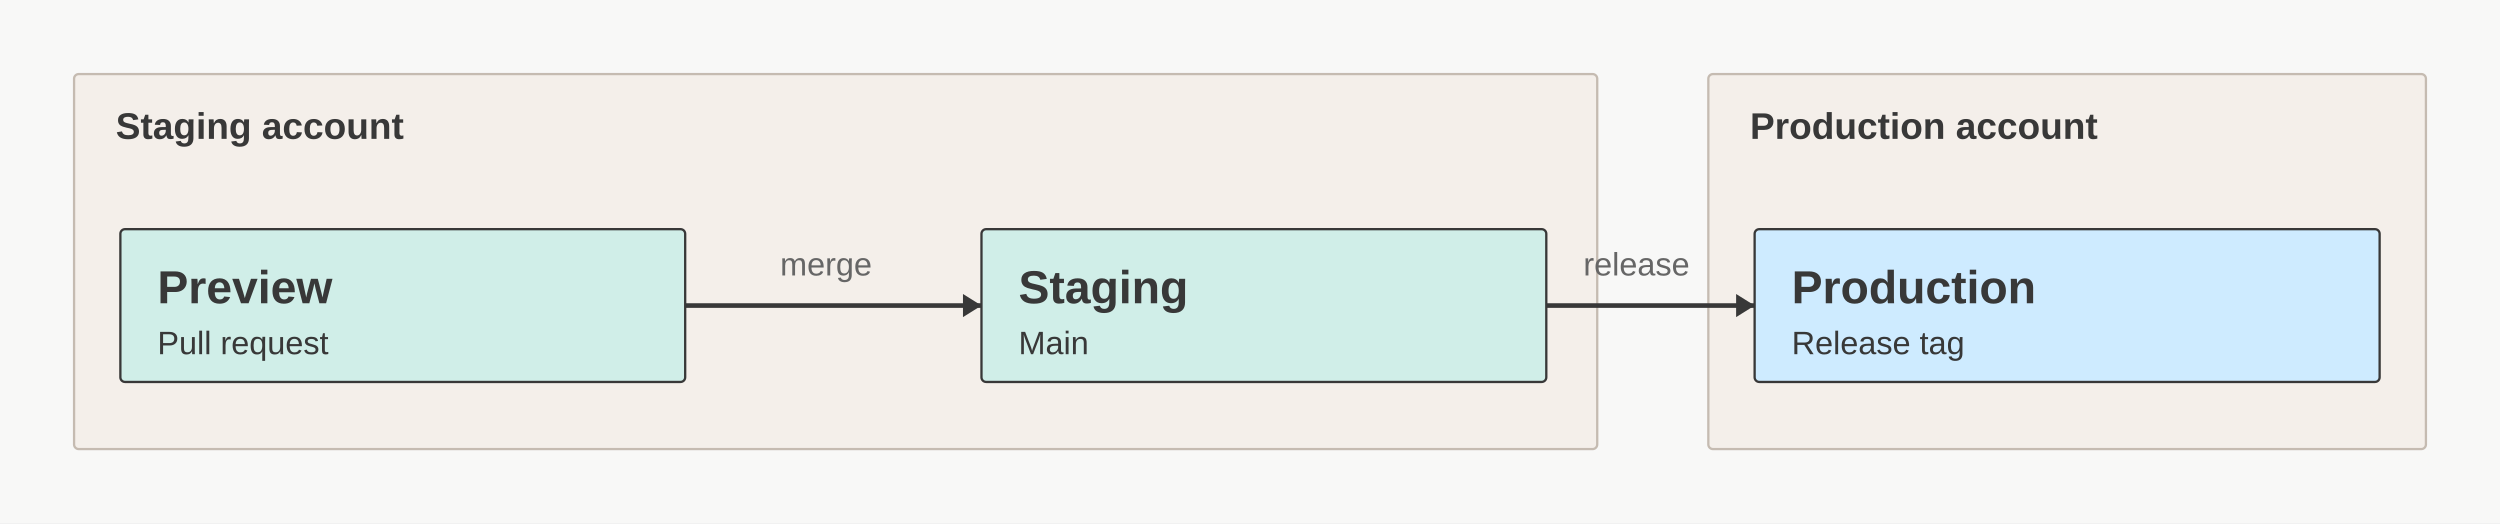
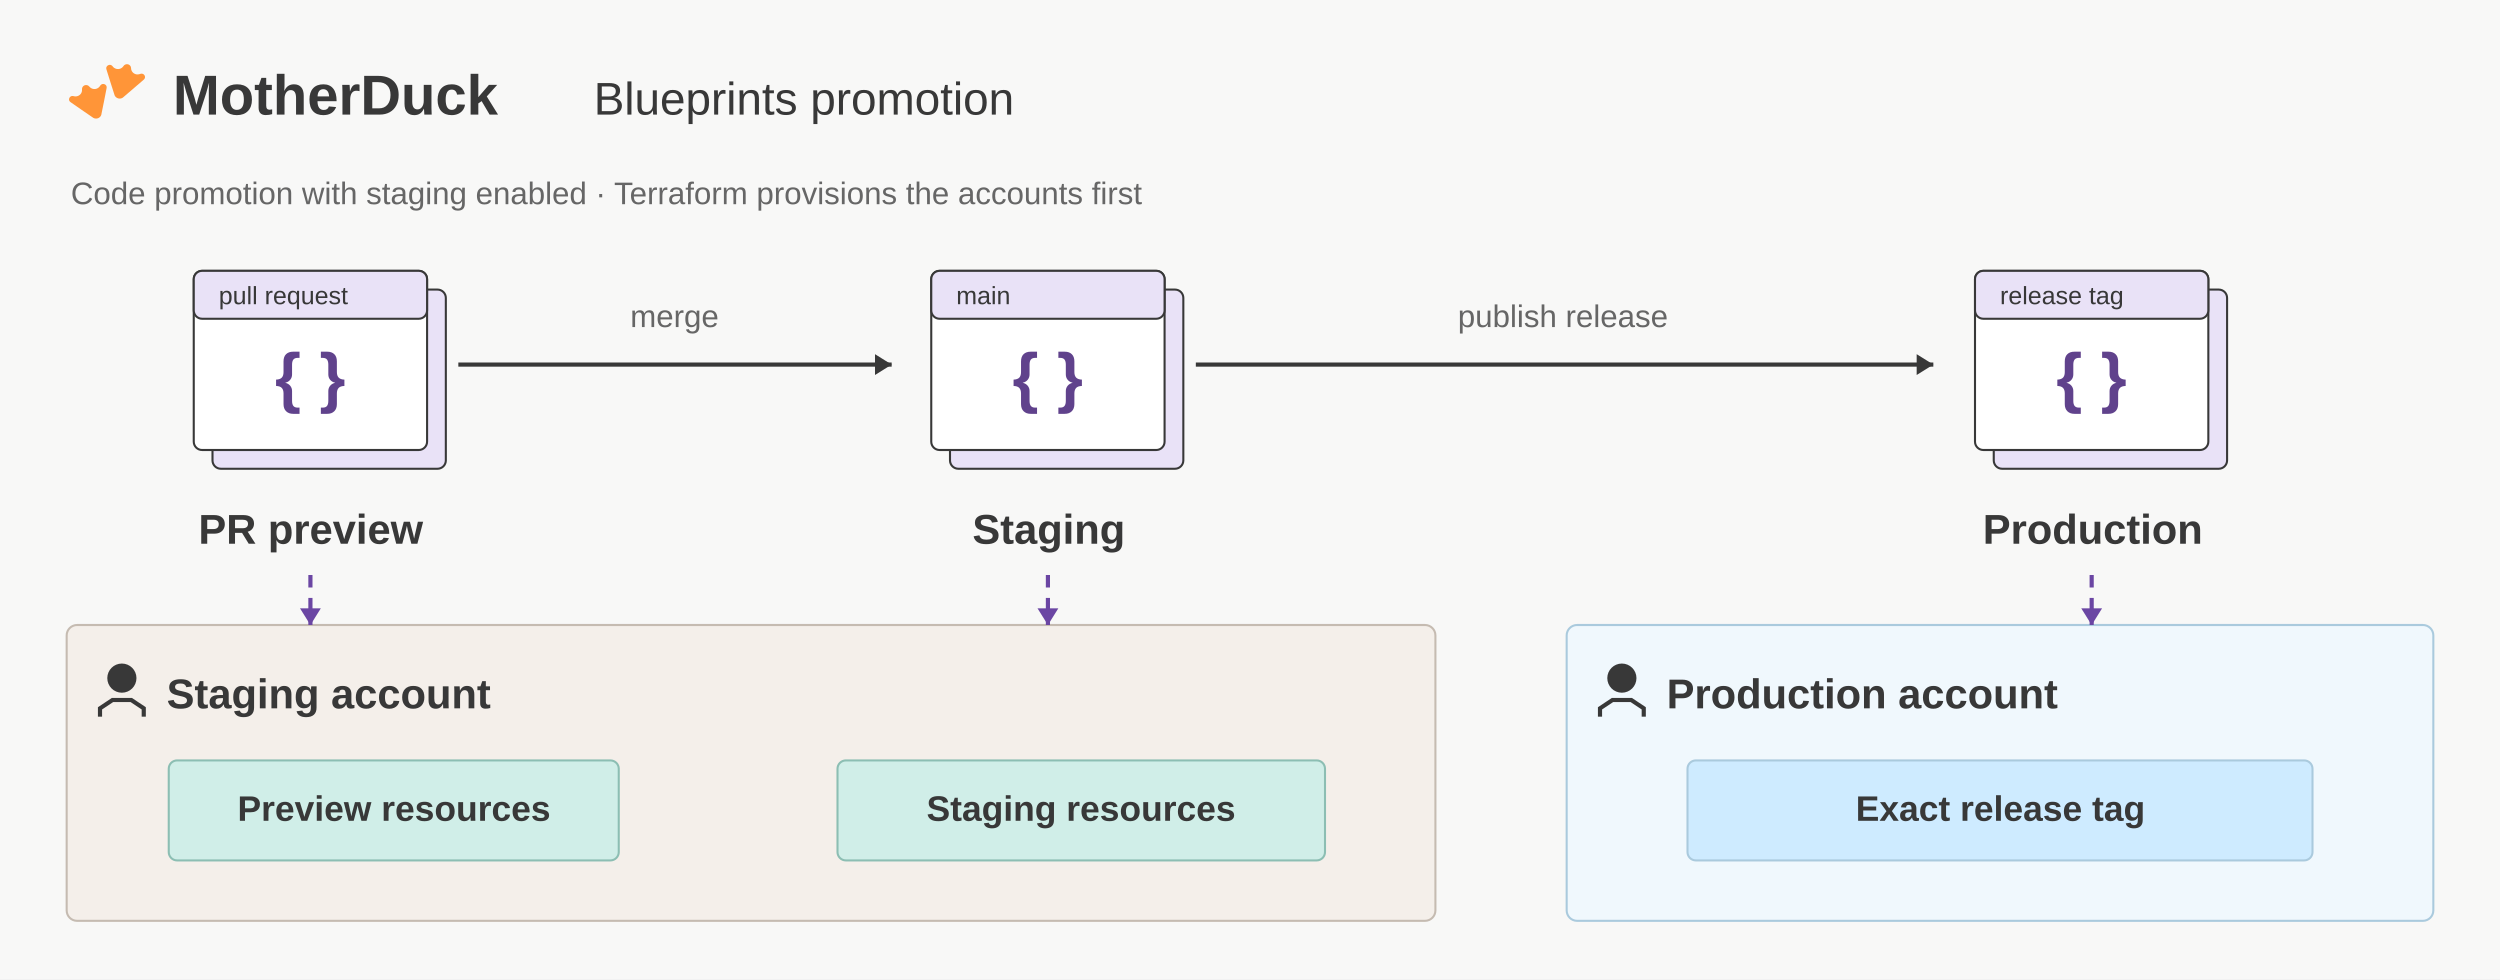
- <svg xmlns="http://www.w3.org/2000/svg" width="1080" height="226" viewBox="0 0 1080 226" role="img" aria-labelledby="title desc">
-   <rect width="1080" height="226" fill="#F8F8F7" />
-   <rect x="32" y="32" width="658" height="162" rx="2" fill="#F4EFEA" stroke="#C5BBB1" />
-   <text x="50" y="60" fill="#383838" font-family="Arial, sans-serif" font-size="16" font-weight="700">Staging account</text>
-   <rect x="738" y="32" width="310" height="162" rx="2" fill="#F4EFEA" stroke="#C5BBB1" />
-   <text x="756" y="60" fill="#383838" font-family="Arial, sans-serif" font-size="16" font-weight="700">Production account</text>
-   <rect x="52" y="99" width="244" height="66" rx="2" fill="#D0EEE8" stroke="#383838" />
-   <text x="68" y="131" fill="#383838" font-family="Arial, sans-serif" font-size="20" font-weight="700">Preview</text>
-   <text x="68" y="153" fill="#383838" font-family="Arial, sans-serif" font-size="14" font-weight="400">Pull request</text>
-   <rect x="424" y="99" width="244" height="66" rx="2" fill="#D0EEE8" stroke="#383838" />
-   <text x="440" y="131" fill="#383838" font-family="Arial, sans-serif" font-size="20" font-weight="700">Staging</text>
-   <text x="440" y="153" fill="#383838" font-family="Arial, sans-serif" font-size="14" font-weight="400">Main</text>
-   <rect x="758" y="99" width="270" height="66" rx="2" fill="#CEEBFF" stroke="#383838" />
-   <text x="774" y="131" fill="#383838" font-family="Arial, sans-serif" font-size="20" font-weight="700">Production</text>
-   <text x="774" y="153" fill="#383838" font-family="Arial, sans-serif" font-size="14" font-weight="400">Release tag</text>
-   <polyline points="296,132 424,132" fill="none" stroke="#383838" stroke-width="2" />
-   <polygon points="424,132 416,127 416,137" fill="#383838" />
-   <text x="337" y="119" fill="#666666" font-family="Arial, sans-serif" font-size="14" font-weight="400">merge</text>
-   <polyline points="668,132 758,132" fill="none" stroke="#383838" stroke-width="2" />
-   <polygon points="758,132 750,127 750,137" fill="#383838" />
-   <text x="684" y="119" fill="#666666" font-family="Arial, sans-serif" font-size="14" font-weight="400">release</text>
+ <svg xmlns="http://www.w3.org/2000/svg" width="1200" height="470" viewBox="0 0 1200 470" role="img" aria-labelledby="title desc">
+   <rect width="1200" height="470" fill="#F8F8F7" />
+   <g transform="translate(32 26) scale(1.52)">
+     <path d="M1.221 15.147C1.221 15.147 8.015 19.886 8.429 20.123C8.828 20.359 9.412 20.414 9.924 20.22C10.437 20.025 10.822 19.581 10.936 19.136C11.064 18.691 12.617 10.685 12.617 10.685C12.631 10.574 12.674 10.254 12.503 9.948C12.26 9.531 11.719 9.309 11.235 9.448C10.968 9.525 10.74 9.698 10.594 9.934C10.508 10.087 10.352 10.338 10.067 10.56C9.853 10.727 9.64 10.824 9.54 10.865C8.671 11.213 7.702 10.921 7.147 10.226C6.805 9.796 6.192 9.629 5.651 9.837C5.395 9.937 5.177 10.117 5.031 10.349C4.885 10.582 4.818 10.855 4.839 11.13C4.939 11.992 4.44 12.853 3.557 13.201C3.105 13.373 2.608 13.388 2.146 13.242C2.046 13.214 1.691 13.131 1.335 13.326C0.893 13.548 0.665 14.076 0.779 14.549C0.864 14.868 1.121 15.077 1.221 15.147Z" fill="#FF9538" />
+     <path d="M12.545 4.764C12.545 4.764 14.967 12.575 15.138 12.992C15.309 13.423 15.736 13.812 16.263 13.965C16.791 14.118 17.375 13.993 17.745 13.715C18.115 13.437 24.369 8.03 24.369 8.03C24.563 7.861 24.694 7.631 24.739 7.377C24.811 6.905 24.512 6.404 24.056 6.223C23.794 6.127 23.506 6.127 23.244 6.223C23.087 6.293 22.802 6.39 22.446 6.404C22.161 6.418 21.948 6.363 21.834 6.334C20.936 6.084 20.337 5.278 20.337 4.403C20.329 4.129 20.233 3.866 20.064 3.651C19.895 3.436 19.661 3.28 19.397 3.207C18.828 3.054 18.244 3.291 17.945 3.749C17.474 4.5 16.548 4.875 15.637 4.625C15.152 4.486 14.753 4.194 14.497 3.819C14.426 3.735 14.198 3.457 13.799 3.388C13.315 3.305 12.788 3.583 12.588 4.014C12.431 4.347 12.517 4.652 12.545 4.764Z" fill="#FF9538" />
+   </g>
+   <text x="83" y="55" fill="#383838" font-family="Arial, sans-serif" font-size="27" font-weight="700">MotherDuck</text>
+   <text x="285" y="55" fill="#383838" font-family="Arial, sans-serif" font-size="22" font-weight="400">Blueprints promotion</text>
+   <text x="34" y="98" fill="#666666" font-family="Arial, sans-serif" font-size="15" font-weight="400">Code promotion with staging enabled · Terraform provisions the accounts first</text>
+   <rect x="102" y="139" width="112" height="86" rx="4" fill="#E9E2F7" stroke="#383838" />
+   <rect x="93" y="130" width="112" height="86" rx="4" fill="#FFFFFF" stroke="#383838" />
+   <rect x="93" y="130" width="112" height="23" rx="4" fill="#E9E2F7" stroke="#383838" />
+   <text x="105" y="146" fill="#383838" font-family="Arial, sans-serif" font-size="12" font-weight="400">pull request</text>
+   <text x="132.0" y="192" fill="#60428C" font-family="Arial, sans-serif" font-size="32" font-weight="700">{ }</text>
+   <text x="95.25" y="261" fill="#383838" font-family="Arial, sans-serif" font-size="20" font-weight="700">PR preview</text>
+   <rect x="456" y="139" width="112" height="86" rx="4" fill="#E9E2F7" stroke="#383838" />
+   <rect x="447" y="130" width="112" height="86" rx="4" fill="#FFFFFF" stroke="#383838" />
+   <rect x="447" y="130" width="112" height="23" rx="4" fill="#E9E2F7" stroke="#383838" />
+   <text x="459" y="146" fill="#383838" font-family="Arial, sans-serif" font-size="12" font-weight="400">main</text>
+   <text x="486.0" y="192" fill="#60428C" font-family="Arial, sans-serif" font-size="32" font-weight="700">{ }</text>
+   <text x="466.75" y="261" fill="#383838" font-family="Arial, sans-serif" font-size="20" font-weight="700">Staging</text>
+   <rect x="957" y="139" width="112" height="86" rx="4" fill="#E9E2F7" stroke="#383838" />
+   <rect x="948" y="130" width="112" height="86" rx="4" fill="#FFFFFF" stroke="#383838" />
+   <rect x="948" y="130" width="112" height="23" rx="4" fill="#E9E2F7" stroke="#383838" />
+   <text x="960" y="146" fill="#383838" font-family="Arial, sans-serif" font-size="12" font-weight="400">release tag</text>
+   <text x="987.0" y="192" fill="#60428C" font-family="Arial, sans-serif" font-size="32" font-weight="700">{ }</text>
+   <text x="951.75" y="261" fill="#383838" font-family="Arial, sans-serif" font-size="20" font-weight="700">Production</text>
+   <polyline points="220,175 428,175" fill="none" stroke="#383838" stroke-width="2" />
+   <polygon points="428,175 420,170 420,180" fill="#383838" />
+   <text x="302.5" y="157" fill="#666666" font-family="Arial, sans-serif" font-size="15" font-weight="400">merge</text>
+   <polyline points="574,175 928,175" fill="none" stroke="#383838" stroke-width="2" />
+   <polygon points="928,175 920,170 920,180" fill="#383838" />
+   <text x="699.75" y="157" fill="#666666" font-family="Arial, sans-serif" font-size="15" font-weight="400">publish release</text>
+   <rect x="32" y="300" width="657" height="142" rx="5" fill="#F4EFEA" stroke="#C5BBB1" />
+   <ellipse cx="58.5" cy="325.5" rx="6.5" ry="6.5" fill="#383838" stroke="#383838" />
+   <polyline points="48,344 48,340 54,336 63,336 69,340 69,344" fill="none" stroke="#383838" stroke-width="2" />
+   <text x="80" y="340" fill="#383838" font-family="Arial, sans-serif" font-size="20" font-weight="700">Staging account</text>
+   <rect x="752" y="300" width="416" height="142" rx="5" fill="#F0F8FD" stroke="#AACADD" />
+   <ellipse cx="778.5" cy="325.5" rx="6.5" ry="6.5" fill="#383838" stroke="#383838" />
+   <polyline points="768,344 768,340 774,336 783,336 789,340 789,344" fill="none" stroke="#383838" stroke-width="2" />
+   <text x="800" y="340" fill="#383838" font-family="Arial, sans-serif" font-size="20" font-weight="700">Production account</text>
+   <polyline points="149.0,276.0 149.0,282.0" fill="none" stroke="#6B46A3" stroke-width="2" />
+   <polyline points="149,287 149,300" fill="none" stroke="#6B46A3" stroke-width="2" />
+   <polygon points="149,300 144,292 154,292" fill="#6B46A3" />
+   <polyline points="503.0,276.0 503.0,282.0" fill="none" stroke="#6B46A3" stroke-width="2" />
+   <polyline points="503,287 503,300" fill="none" stroke="#6B46A3" stroke-width="2" />
+   <polygon points="503,300 498,292 508,292" fill="#6B46A3" />
+   <polyline points="1004.0,276.0 1004.0,282.0" fill="none" stroke="#6B46A3" stroke-width="2" />
+   <polyline points="1004,287 1004,300" fill="none" stroke="#6B46A3" stroke-width="2" />
+   <polygon points="1004,300 999,292 1009,292" fill="#6B46A3" />
+   <rect x="81" y="365" width="216" height="48" rx="4" fill="#D0EEE8" stroke="#8CBEB3" />
+   <text x="114.0" y="394" fill="#383838" font-family="Arial, sans-serif" font-size="17" font-weight="700">Preview resources</text>
+   <rect x="402" y="365" width="234" height="48" rx="4" fill="#D0EEE8" stroke="#8CBEB3" />
+   <text x="444.75" y="394" fill="#383838" font-family="Arial, sans-serif" font-size="17" font-weight="700">Staging resources</text>
+   <rect x="810" y="365" width="300" height="48" rx="4" fill="#CEEBFF" stroke="#AACADD" />
+   <text x="890.75" y="394" fill="#383838" font-family="Arial, sans-serif" font-size="17" font-weight="700">Exact release tag</text>
</svg>
